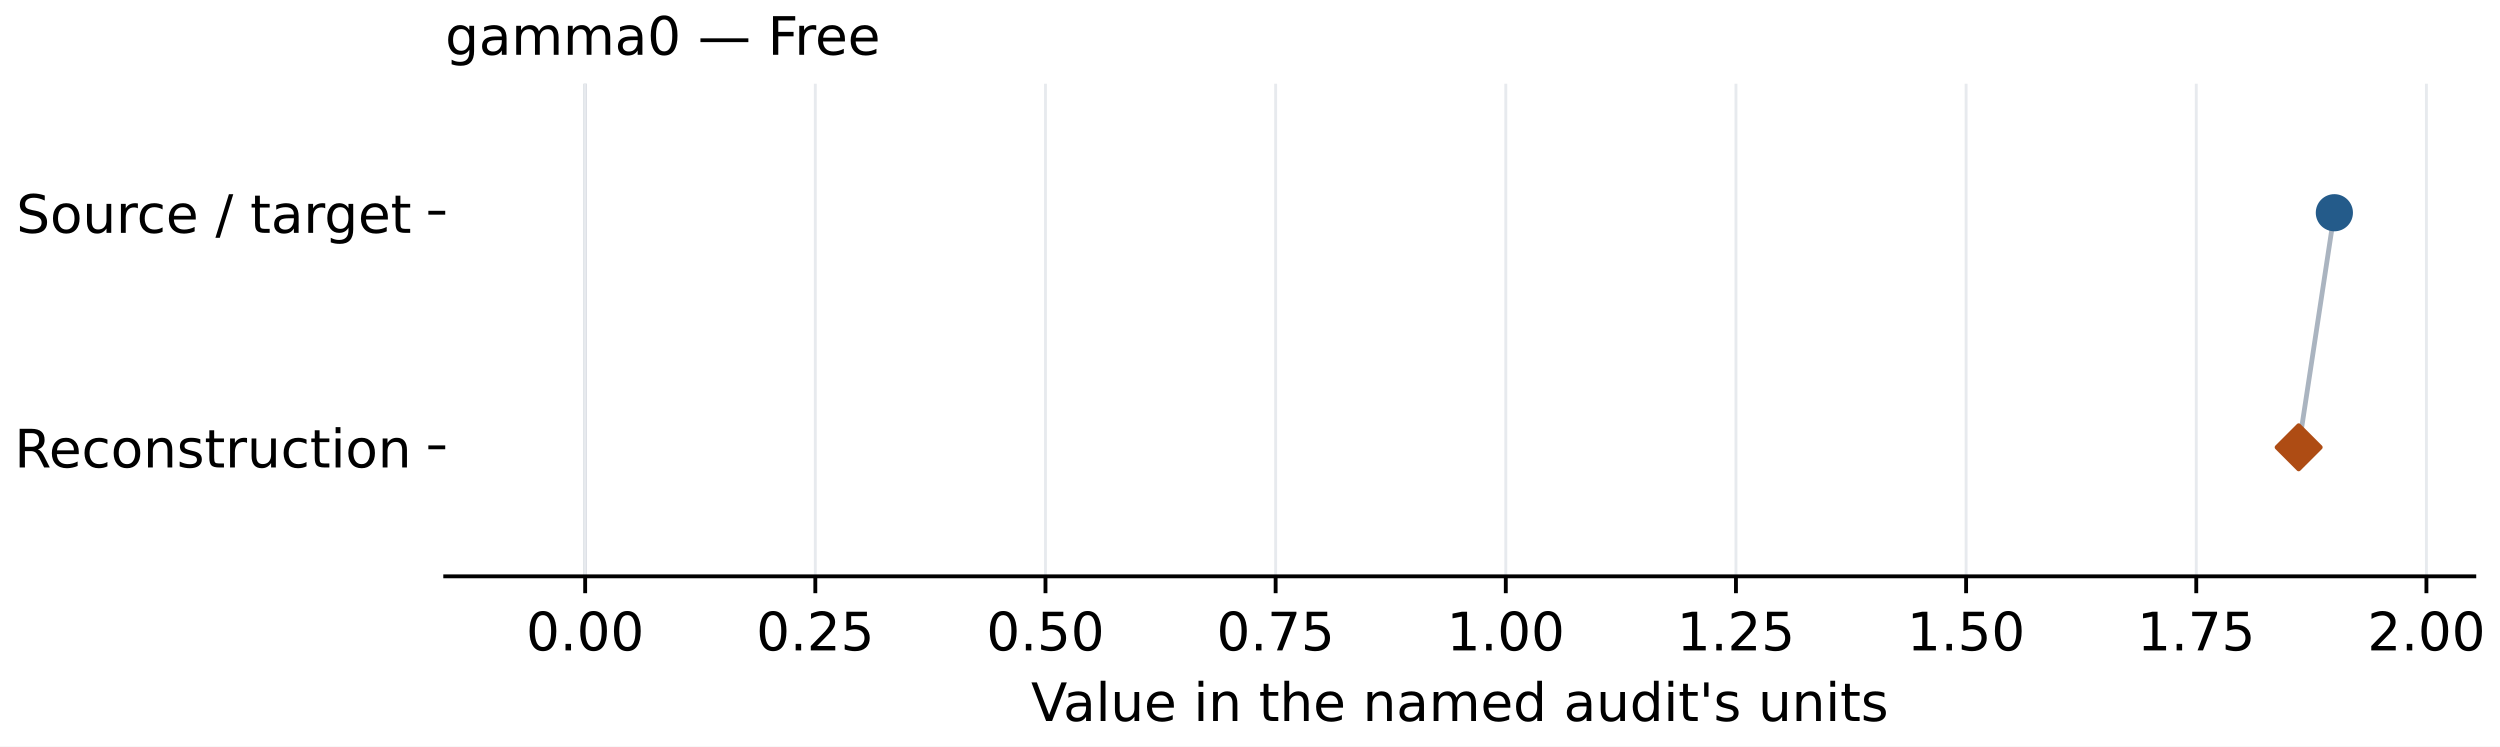
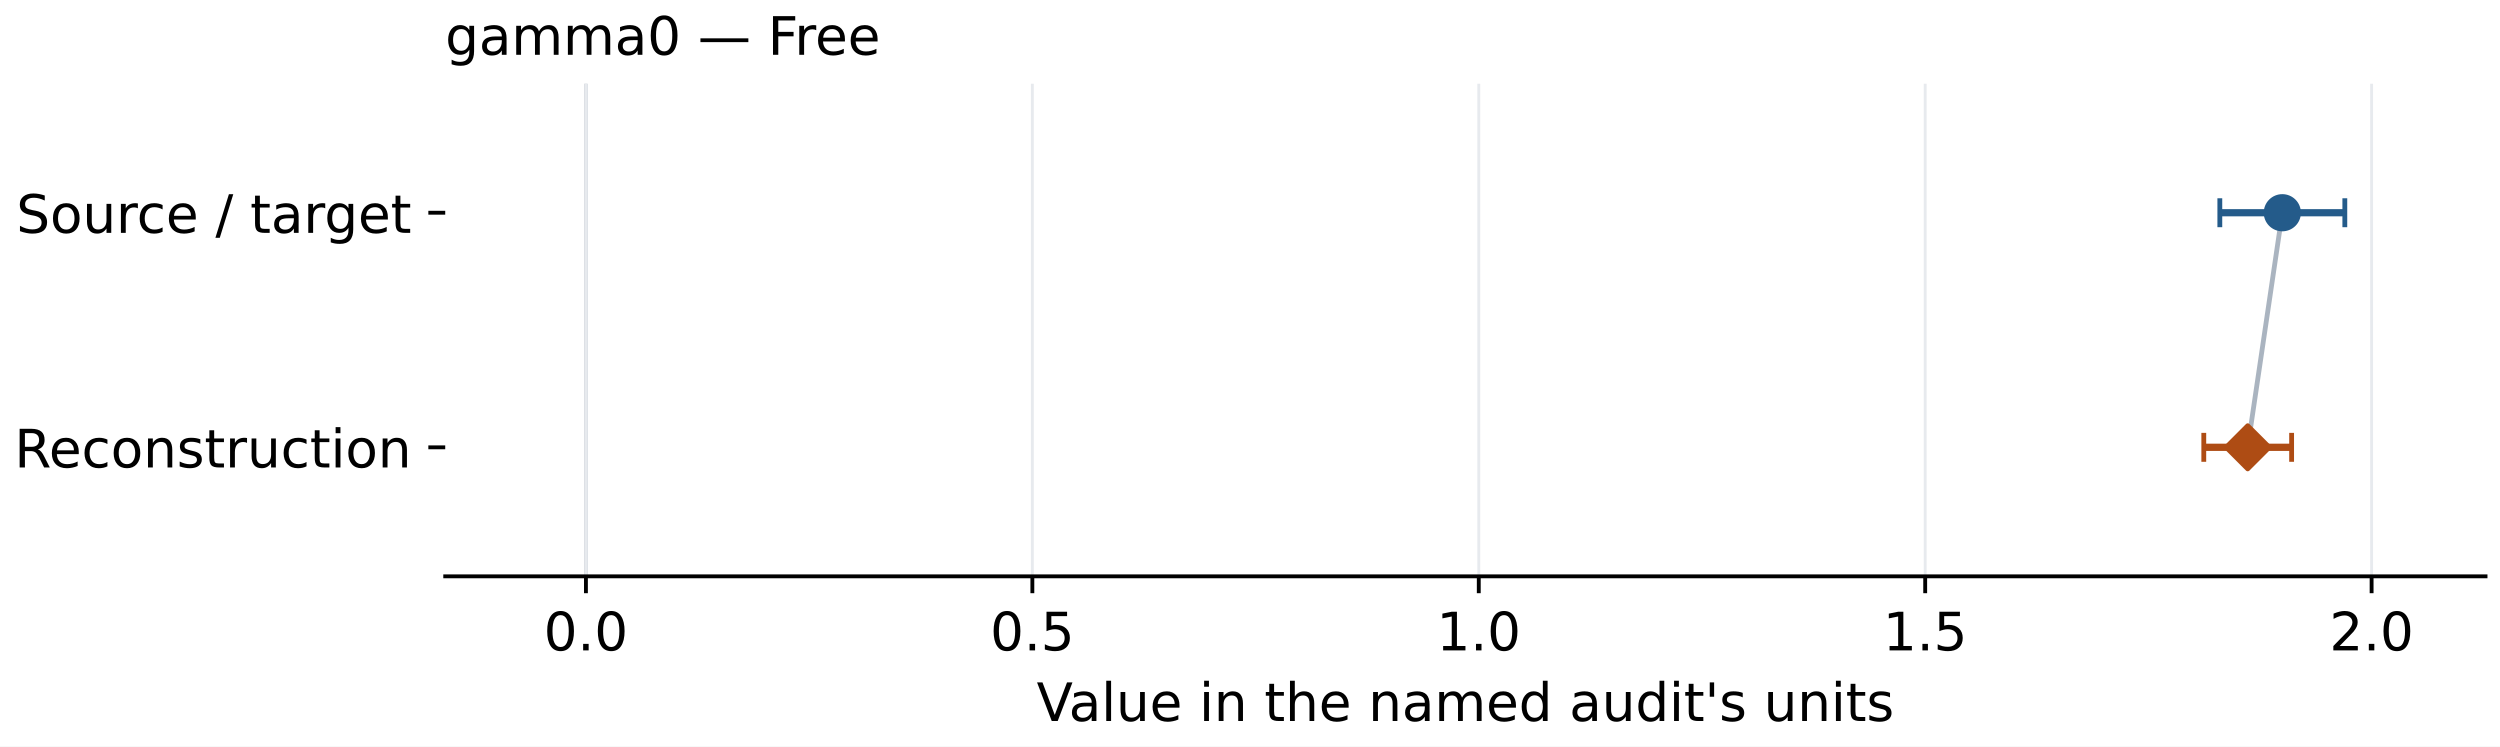
<svg xmlns="http://www.w3.org/2000/svg" xmlns:xlink="http://www.w3.org/1999/xlink" width="518.4pt" height="154.8pt" viewBox="0 0 518.4 154.8" version="1.1">
  <defs>
    <style type="text/css">*{stroke-linejoin: round; stroke-linecap: butt}</style>
  </defs>
  <g id="figure_1">
    <g id="patch_1">
      <path d="M 0 154.8 L 518.4 154.8 L 518.4 0 L 0 0 z " style="fill: #ffffff" />
    </g>
    <g id="axes_1">
      <g id="patch_2">
-         <path d="M 92.321 119.508 L 513.07 119.508 L 513.07 17.359 L 92.321 17.359 z " style="fill: #ffffff" />
+         <path d="M 92.321 119.508 L 515.4 119.508 L 515.4 17.359 L 92.321 17.359 z " style="fill: #ffffff" />
      </g>
      <g id="line2d_1">
-         <path d="M 121.339 119.508 L 121.339 17.359 " clip-path="url(#p1beaeaa286)" style="fill: none; stroke: #c3cad2; stroke-width: 0.7; stroke-linecap: square" />
+         <path d="M 121.499 119.508 L 121.499 17.359 " clip-path="url(#pb51581ed3c)" style="fill: none; stroke: #c3cad2; stroke-width: 0.7; stroke-linecap: square" />
      </g>
      <g id="line2d_2">
-         <path d="M 484.053 44.112 L 476.65 92.754 " clip-path="url(#p1beaeaa286)" style="fill: none; stroke: #aab4c0; stroke-linecap: square" />
+         <path d="M 473.262 44.112 L 466.083 92.754 " clip-path="url(#pb51581ed3c)" style="fill: none; stroke: #aab4c0; stroke-linecap: square" />
      </g>
      <g id="matplotlib.axis_1">
        <g id="xtick_1">
          <g id="line2d_3">
-             <path d="M 121.339 119.508 L 121.339 17.359 " clip-path="url(#p1beaeaa286)" style="fill: none; stroke: #e7eaee; stroke-width: 0.6; stroke-linecap: square" />
+             <path d="M 121.499 119.508 L 121.499 17.359 " clip-path="url(#pb51581ed3c)" style="fill: none; stroke: #e7eaee; stroke-width: 0.6; stroke-linecap: square" />
          </g>
          <g id="line2d_4">
            <defs>
              <path id="mb45e14ee2d" d="M 0 0 L 0 3.5 " style="stroke: #000000; stroke-width: 0.8" />
            </defs>
            <g>
-               <use xlink:href="#mb45e14ee2d" x="121.339" y="119.508" style="stroke: #000000; stroke-width: 0.8" />
+               <use xlink:href="#mb45e14ee2d" x="121.499" y="119.508" style="stroke: #000000; stroke-width: 0.8" />
            </g>
          </g>
          <g id="text_1">
-             <text style="font: 11px 'DejaVu Sans', Arial, sans-serif; text-anchor: middle" x="121.339" y="134.866" transform="rotate(-0 121.3386 134.8662)">0.00</text>
+             <text style="font: 11px 'DejaVu Sans', Arial, sans-serif; text-anchor: middle" x="121.499" y="134.866" transform="rotate(-0 121.4993 134.8662)">0.0</text>
          </g>
        </g>
        <g id="xtick_2">
          <g id="line2d_5">
-             <path d="M 169.064 119.508 L 169.064 17.359 " clip-path="url(#p1beaeaa286)" style="fill: none; stroke: #e7eaee; stroke-width: 0.6; stroke-linecap: square" />
+             <path d="M 214.069 119.508 L 214.069 17.359 " clip-path="url(#pb51581ed3c)" style="fill: none; stroke: #e7eaee; stroke-width: 0.6; stroke-linecap: square" />
          </g>
          <g id="line2d_6">
            <g>
-               <use xlink:href="#mb45e14ee2d" x="169.064" y="119.508" style="stroke: #000000; stroke-width: 0.8" />
+               <use xlink:href="#mb45e14ee2d" x="214.069" y="119.508" style="stroke: #000000; stroke-width: 0.8" />
            </g>
          </g>
          <g id="text_2">
-             <text style="font: 11px 'DejaVu Sans', Arial, sans-serif; text-anchor: middle" x="169.064" y="134.866" transform="rotate(-0 169.0642 134.8662)">0.25</text>
+             <text style="font: 11px 'DejaVu Sans', Arial, sans-serif; text-anchor: middle" x="214.069" y="134.866" transform="rotate(-0 214.0685 134.8662)">0.5</text>
          </g>
        </g>
        <g id="xtick_3">
          <g id="line2d_7">
-             <path d="M 216.79 119.508 L 216.79 17.359 " clip-path="url(#p1beaeaa286)" style="fill: none; stroke: #e7eaee; stroke-width: 0.6; stroke-linecap: square" />
+             <path d="M 306.638 119.508 L 306.638 17.359 " clip-path="url(#pb51581ed3c)" style="fill: none; stroke: #e7eaee; stroke-width: 0.6; stroke-linecap: square" />
          </g>
          <g id="line2d_8">
            <g>
-               <use xlink:href="#mb45e14ee2d" x="216.79" y="119.508" style="stroke: #000000; stroke-width: 0.8" />
+               <use xlink:href="#mb45e14ee2d" x="306.638" y="119.508" style="stroke: #000000; stroke-width: 0.8" />
            </g>
          </g>
          <g id="text_3">
-             <text style="font: 11px 'DejaVu Sans', Arial, sans-serif; text-anchor: middle" x="216.79" y="134.866" transform="rotate(-0 216.7898 134.8662)">0.50</text>
+             <text style="font: 11px 'DejaVu Sans', Arial, sans-serif; text-anchor: middle" x="306.638" y="134.866" transform="rotate(-0 306.6377 134.8662)">1.0</text>
          </g>
        </g>
        <g id="xtick_4">
          <g id="line2d_9">
-             <path d="M 264.515 119.508 L 264.515 17.359 " clip-path="url(#p1beaeaa286)" style="fill: none; stroke: #e7eaee; stroke-width: 0.6; stroke-linecap: square" />
+             <path d="M 399.207 119.508 L 399.207 17.359 " clip-path="url(#pb51581ed3c)" style="fill: none; stroke: #e7eaee; stroke-width: 0.6; stroke-linecap: square" />
          </g>
          <g id="line2d_10">
            <g>
-               <use xlink:href="#mb45e14ee2d" x="264.515" y="119.508" style="stroke: #000000; stroke-width: 0.8" />
+               <use xlink:href="#mb45e14ee2d" x="399.207" y="119.508" style="stroke: #000000; stroke-width: 0.8" />
            </g>
          </g>
          <g id="text_4">
-             <text style="font: 11px 'DejaVu Sans', Arial, sans-serif; text-anchor: middle" x="264.515" y="134.866" transform="rotate(-0 264.5154 134.8662)">0.75</text>
+             <text style="font: 11px 'DejaVu Sans', Arial, sans-serif; text-anchor: middle" x="399.207" y="134.866" transform="rotate(-0 399.2069 134.8662)">1.5</text>
          </g>
        </g>
        <g id="xtick_5">
          <g id="line2d_11">
-             <path d="M 312.241 119.508 L 312.241 17.359 " clip-path="url(#p1beaeaa286)" style="fill: none; stroke: #e7eaee; stroke-width: 0.6; stroke-linecap: square" />
+             <path d="M 491.776 119.508 L 491.776 17.359 " clip-path="url(#pb51581ed3c)" style="fill: none; stroke: #e7eaee; stroke-width: 0.6; stroke-linecap: square" />
          </g>
          <g id="line2d_12">
            <g>
-               <use xlink:href="#mb45e14ee2d" x="312.241" y="119.508" style="stroke: #000000; stroke-width: 0.8" />
+               <use xlink:href="#mb45e14ee2d" x="491.776" y="119.508" style="stroke: #000000; stroke-width: 0.8" />
            </g>
          </g>
          <g id="text_5">
-             <text style="font: 11px 'DejaVu Sans', Arial, sans-serif; text-anchor: middle" x="312.241" y="134.866" transform="rotate(-0 312.241 134.8662)">1.00</text>
+             <text style="font: 11px 'DejaVu Sans', Arial, sans-serif; text-anchor: middle" x="491.776" y="134.866" transform="rotate(-0 491.7761 134.8662)">2.0</text>
          </g>
        </g>
-         <g id="xtick_6">
-           <g id="line2d_13">
-             <path d="M 359.967 119.508 L 359.967 17.359 " clip-path="url(#p1beaeaa286)" style="fill: none; stroke: #e7eaee; stroke-width: 0.6; stroke-linecap: square" />
-           </g>
-           <g id="line2d_14">
-             <g>
-               <use xlink:href="#mb45e14ee2d" x="359.967" y="119.508" style="stroke: #000000; stroke-width: 0.8" />
-             </g>
-           </g>
-           <g id="text_6">
-             <text style="font: 11px 'DejaVu Sans', Arial, sans-serif; text-anchor: middle" x="359.967" y="134.866" transform="rotate(-0 359.9666 134.8662)">1.25</text>
-           </g>
-         </g>
-         <g id="xtick_7">
-           <g id="line2d_15">
-             <path d="M 407.692 119.508 L 407.692 17.359 " clip-path="url(#p1beaeaa286)" style="fill: none; stroke: #e7eaee; stroke-width: 0.6; stroke-linecap: square" />
-           </g>
-           <g id="line2d_16">
-             <g>
-               <use xlink:href="#mb45e14ee2d" x="407.692" y="119.508" style="stroke: #000000; stroke-width: 0.8" />
-             </g>
-           </g>
-           <g id="text_7">
-             <text style="font: 11px 'DejaVu Sans', Arial, sans-serif; text-anchor: middle" x="407.692" y="134.866" transform="rotate(-0 407.6922 134.8662)">1.50</text>
-           </g>
-         </g>
-         <g id="xtick_8">
-           <g id="line2d_17">
-             <path d="M 455.418 119.508 L 455.418 17.359 " clip-path="url(#p1beaeaa286)" style="fill: none; stroke: #e7eaee; stroke-width: 0.6; stroke-linecap: square" />
-           </g>
-           <g id="line2d_18">
-             <g>
-               <use xlink:href="#mb45e14ee2d" x="455.418" y="119.508" style="stroke: #000000; stroke-width: 0.8" />
-             </g>
-           </g>
-           <g id="text_8">
-             <text style="font: 11px 'DejaVu Sans', Arial, sans-serif; text-anchor: middle" x="455.418" y="134.866" transform="rotate(-0 455.4178 134.8662)">1.75</text>
-           </g>
-         </g>
-         <g id="xtick_9">
-           <g id="line2d_19">
-             <path d="M 503.143 119.508 L 503.143 17.359 " clip-path="url(#p1beaeaa286)" style="fill: none; stroke: #e7eaee; stroke-width: 0.6; stroke-linecap: square" />
-           </g>
-           <g id="line2d_20">
-             <g>
-               <use xlink:href="#mb45e14ee2d" x="503.143" y="119.508" style="stroke: #000000; stroke-width: 0.8" />
-             </g>
-           </g>
-           <g id="text_9">
-             <text style="font: 11px 'DejaVu Sans', Arial, sans-serif; text-anchor: middle" x="503.143" y="134.866" transform="rotate(-0 503.1433 134.8662)">2.00</text>
-           </g>
-         </g>
-         <g id="text_10">
-           <text style="font: 11px 'DejaVu Sans', Arial, sans-serif; text-anchor: middle" x="302.696" y="149.512" transform="rotate(-0 302.6959 149.5121)">Value in the named audit's units</text>
+         <g id="text_6">
+           <text style="font: 11px 'DejaVu Sans', Arial, sans-serif; text-anchor: middle" x="303.861" y="149.512" transform="rotate(-0 303.8606 149.5121)">Value in the named audit's units</text>
        </g>
      </g>
      <g id="matplotlib.axis_2">
        <g id="ytick_1">
-           <g id="line2d_21">
+           <g id="line2d_13">
            <defs>
              <path id="m7f30f8d901" d="M 0 0 L -3.5 0 " style="stroke: #000000; stroke-width: 0.8" />
            </defs>
            <g>
              <use xlink:href="#m7f30f8d901" x="92.321" y="92.754" style="stroke: #000000; stroke-width: 0.8" />
            </g>
          </g>
-           <g id="text_11">
+           <g id="text_7">
            <text style="font: 11px 'DejaVu Sans', Arial, sans-serif; text-anchor: end" x="85.321" y="96.934" transform="rotate(-0 85.32149 96.93362)">Reconstruction</text>
          </g>
        </g>
        <g id="ytick_2">
-           <g id="line2d_22">
+           <g id="line2d_14">
            <g>
              <use xlink:href="#m7f30f8d901" x="92.321" y="44.112" style="stroke: #000000; stroke-width: 0.8" />
            </g>
          </g>
-           <g id="text_12">
+           <g id="text_8">
            <text style="font: 11px 'DejaVu Sans', Arial, sans-serif; text-anchor: end" x="85.321" y="48.291" transform="rotate(-0 85.32149 48.29107)">Source / target</text>
          </g>
        </g>
      </g>
      <g id="PathCollection_1">
        <defs>
          <path id="m5b1aaaca44" d="M 0 3.354 C 0.89 3.354 1.743 3.001 2.372 2.372 C 3.001 1.743 3.354 0.89 3.354 0 C 3.354 -0.89 3.001 -1.743 2.372 -2.372 C 1.743 -3.001 0.89 -3.354 0 -3.354 C -0.89 -3.354 -1.743 -3.001 -2.372 -2.372 C -3.001 -1.743 -3.354 -0.89 -3.354 0 C -3.354 0.89 -3.001 1.743 -2.372 2.372 C -1.743 3.001 -0.89 3.354 0 3.354 z " style="stroke: #245b8a" />
        </defs>
-         <g clip-path="url(#p1beaeaa286)">
-           <use xlink:href="#m5b1aaaca44" x="484.053" y="44.112" style="fill: #245b8a; stroke: #245b8a" />
+         <g clip-path="url(#pb51581ed3c)">
+           <use xlink:href="#m5b1aaaca44" x="473.262" y="44.112" style="fill: #245b8a; stroke: #245b8a" />
        </g>
      </g>
      <g id="PathCollection_2">
        <defs>
          <path id="m79c71298e6" d="M -0 4.472 L 4.472 0 L 0 -4.472 L -4.472 -0 z " style="stroke: #ae4c14" />
        </defs>
-         <g clip-path="url(#p1beaeaa286)">
-           <use xlink:href="#m79c71298e6" x="476.65" y="92.754" style="fill: #ae4c14; stroke: #ae4c14" />
+         <g clip-path="url(#pb51581ed3c)">
+           <use xlink:href="#m79c71298e6" x="466.083" y="92.754" style="fill: #ae4c14; stroke: #ae4c14" />
+         </g>
+       </g>
+       <g id="LineCollection_1">
+         <path d="M 460.303 44.112 L 486.222 44.112 " clip-path="url(#pb51581ed3c)" style="fill: none; stroke: #245b8a; stroke-width: 1.5" />
+       </g>
+       <g id="line2d_15">
+         <defs>
+           <path id="m002537e231" d="M 0 3 L 0 -3 " style="stroke: #245b8a" />
+         </defs>
+         <g clip-path="url(#pb51581ed3c)">
+           <use xlink:href="#m002537e231" x="460.303" y="44.112" style="fill: #245b8a; stroke: #245b8a" />
+         </g>
+       </g>
+       <g id="line2d_16">
+         <g clip-path="url(#pb51581ed3c)">
+           <use xlink:href="#m002537e231" x="486.222" y="44.112" style="fill: #245b8a; stroke: #245b8a" />
+         </g>
+       </g>
+       <g id="LineCollection_2">
+         <path d="M 456.976 92.754 L 475.189 92.754 " clip-path="url(#pb51581ed3c)" style="fill: none; stroke: #ae4c14; stroke-width: 1.5" />
+       </g>
+       <g id="line2d_17">
+         <defs>
+           <path id="m3def4cd5cd" d="M 0 3 L 0 -3 " style="stroke: #ae4c14" />
+         </defs>
+         <g clip-path="url(#pb51581ed3c)">
+           <use xlink:href="#m3def4cd5cd" x="456.976" y="92.754" style="fill: #ae4c14; stroke: #ae4c14" />
+         </g>
+       </g>
+       <g id="line2d_18">
+         <g clip-path="url(#pb51581ed3c)">
+           <use xlink:href="#m3def4cd5cd" x="475.189" y="92.754" style="fill: #ae4c14; stroke: #ae4c14" />
        </g>
      </g>
      <g id="patch_3">
-         <path d="M 92.321 119.508 L 513.07 119.508 " style="fill: none; stroke: #000000; stroke-width: 0.8; stroke-linejoin: miter; stroke-linecap: square" />
+         <path d="M 92.321 119.508 L 515.4 119.508 " style="fill: none; stroke: #000000; stroke-width: 0.8; stroke-linejoin: miter; stroke-linecap: square" />
      </g>
-       <g id="text_13">
+       <g id="text_9">
        <text style="font: 11px 'DejaVu Sans', Arial, sans-serif; text-anchor: start" x="92.321" y="11.359" transform="rotate(-0 92.32149 11.35852)">gamma0 — Free</text>
      </g>
    </g>
  </g>
  <defs>
-     <clipPath id="p1beaeaa286">
-       <rect x="92.321" y="17.359" width="420.749" height="102.149" />
+     <clipPath id="pb51581ed3c">
+       <rect x="92.321" y="17.359" width="423.078" height="102.149" />
    </clipPath>
  </defs>
</svg>
